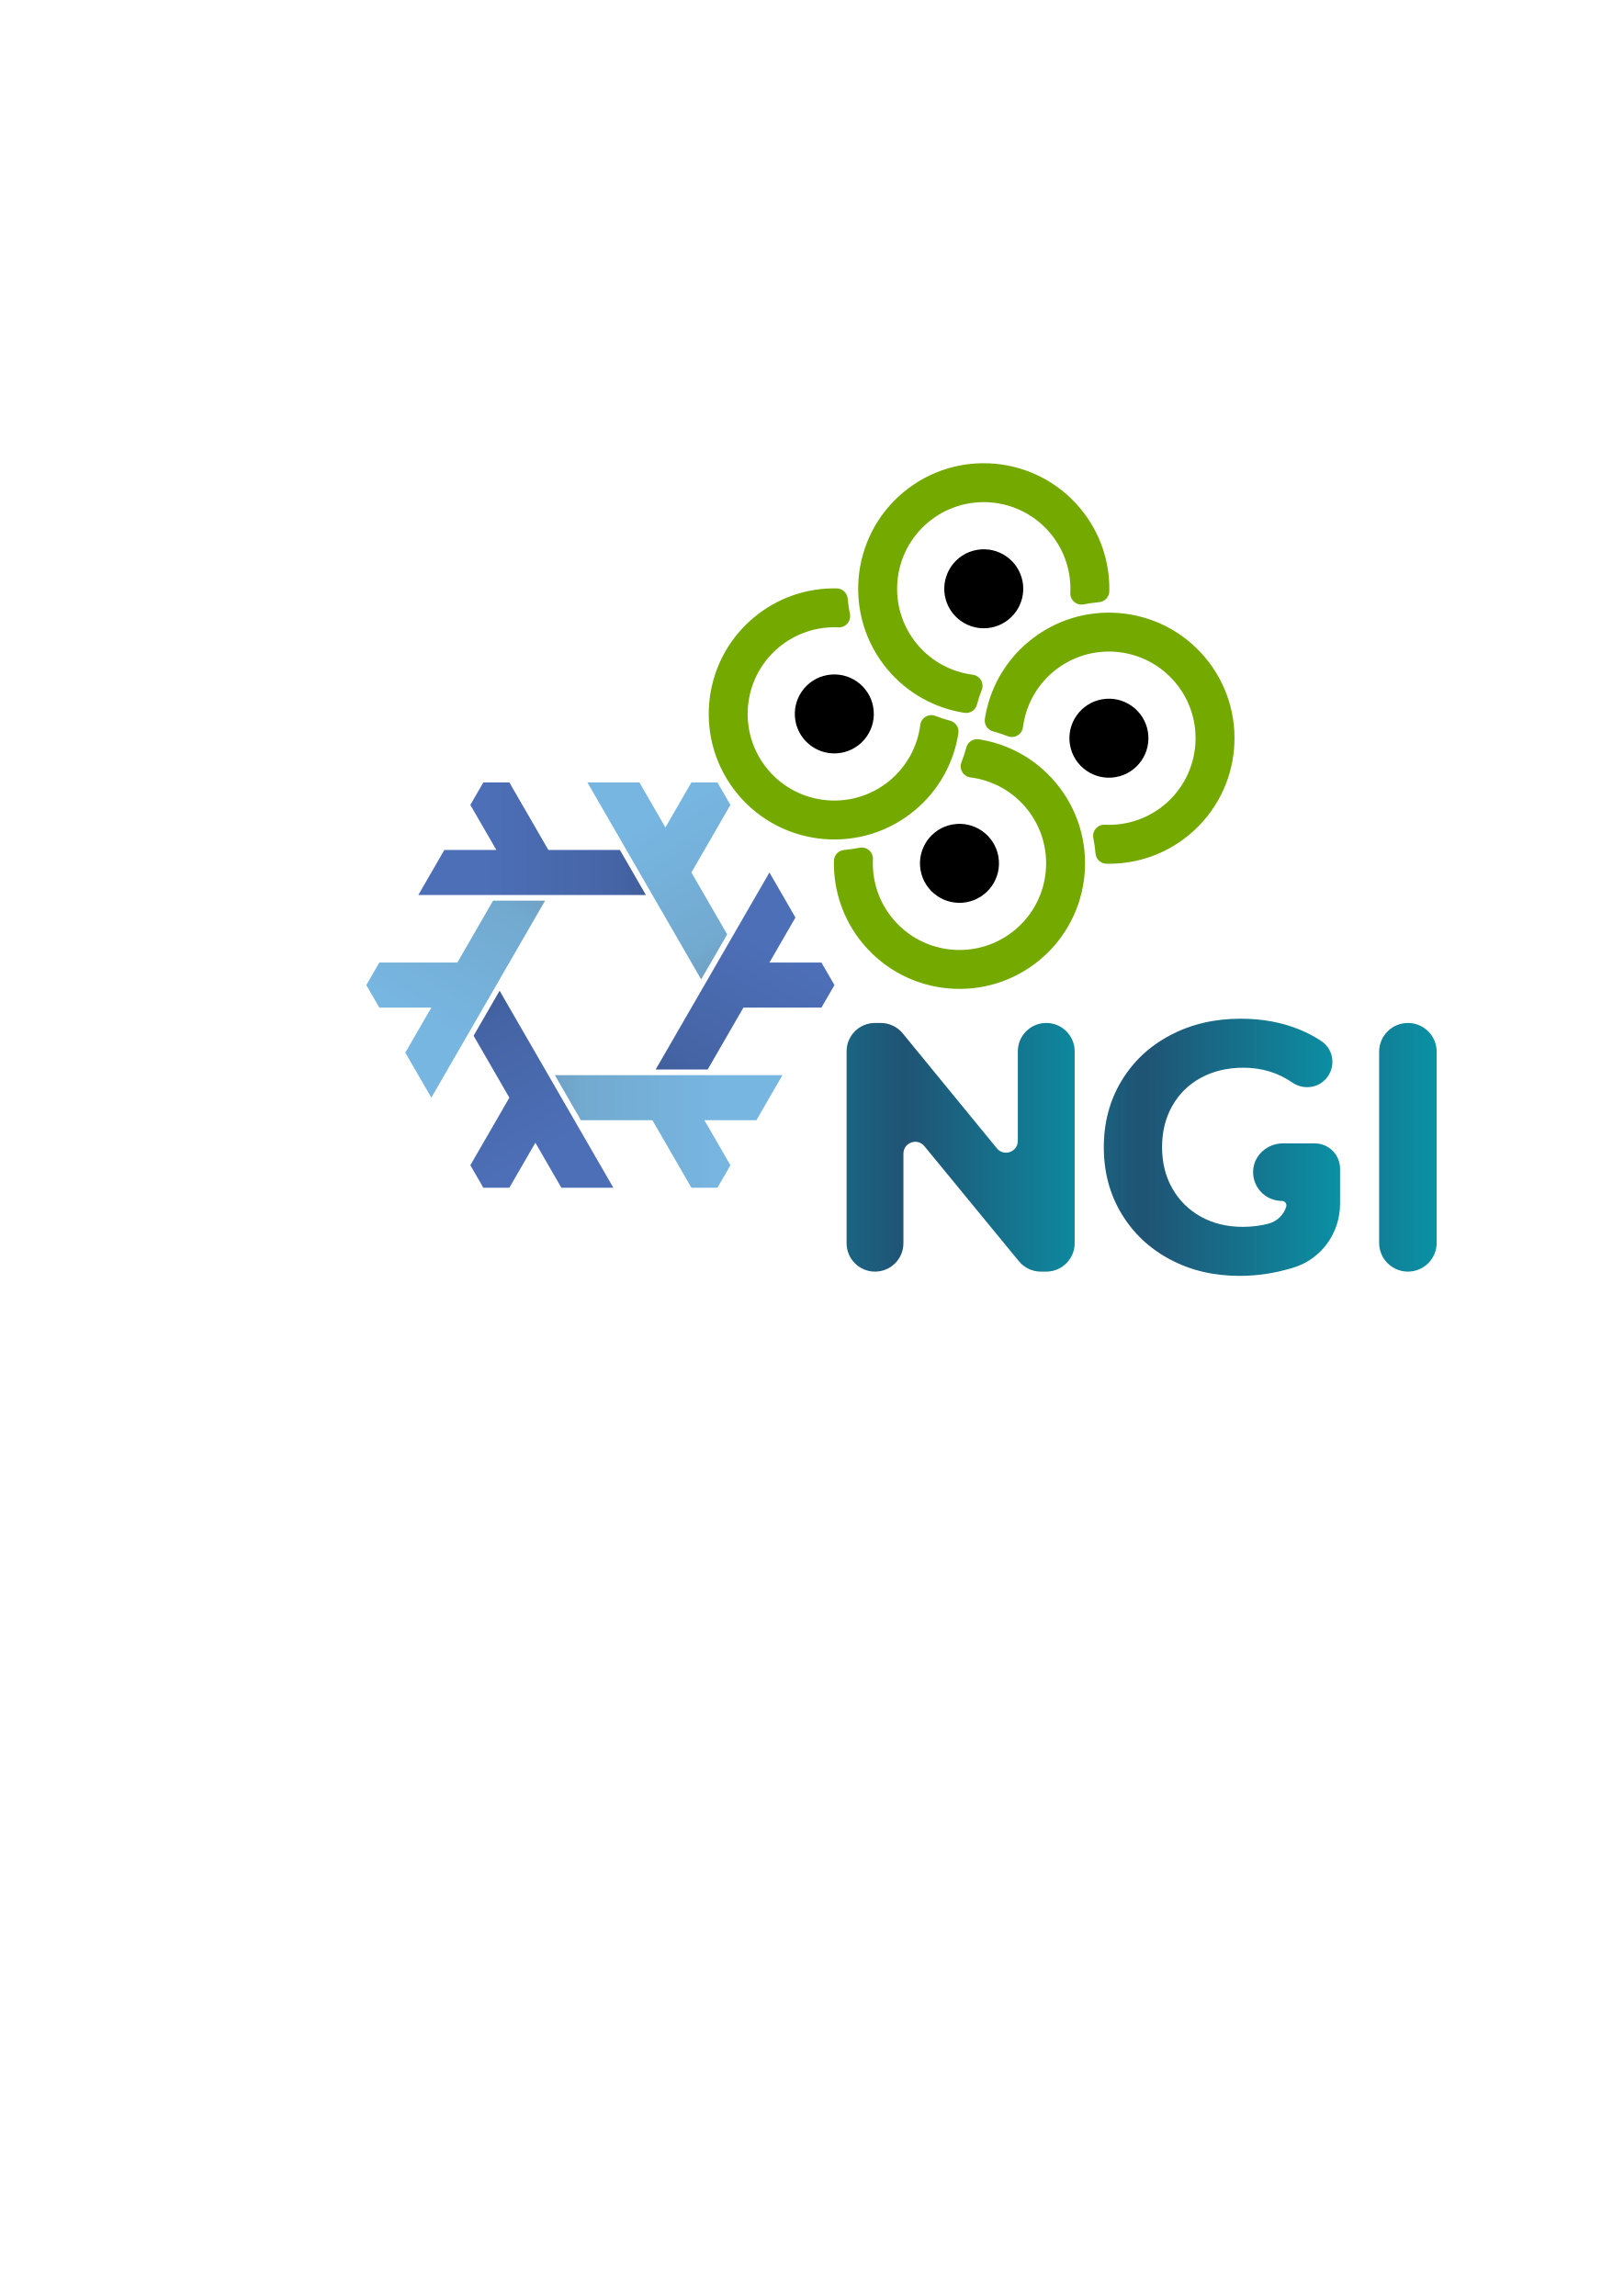
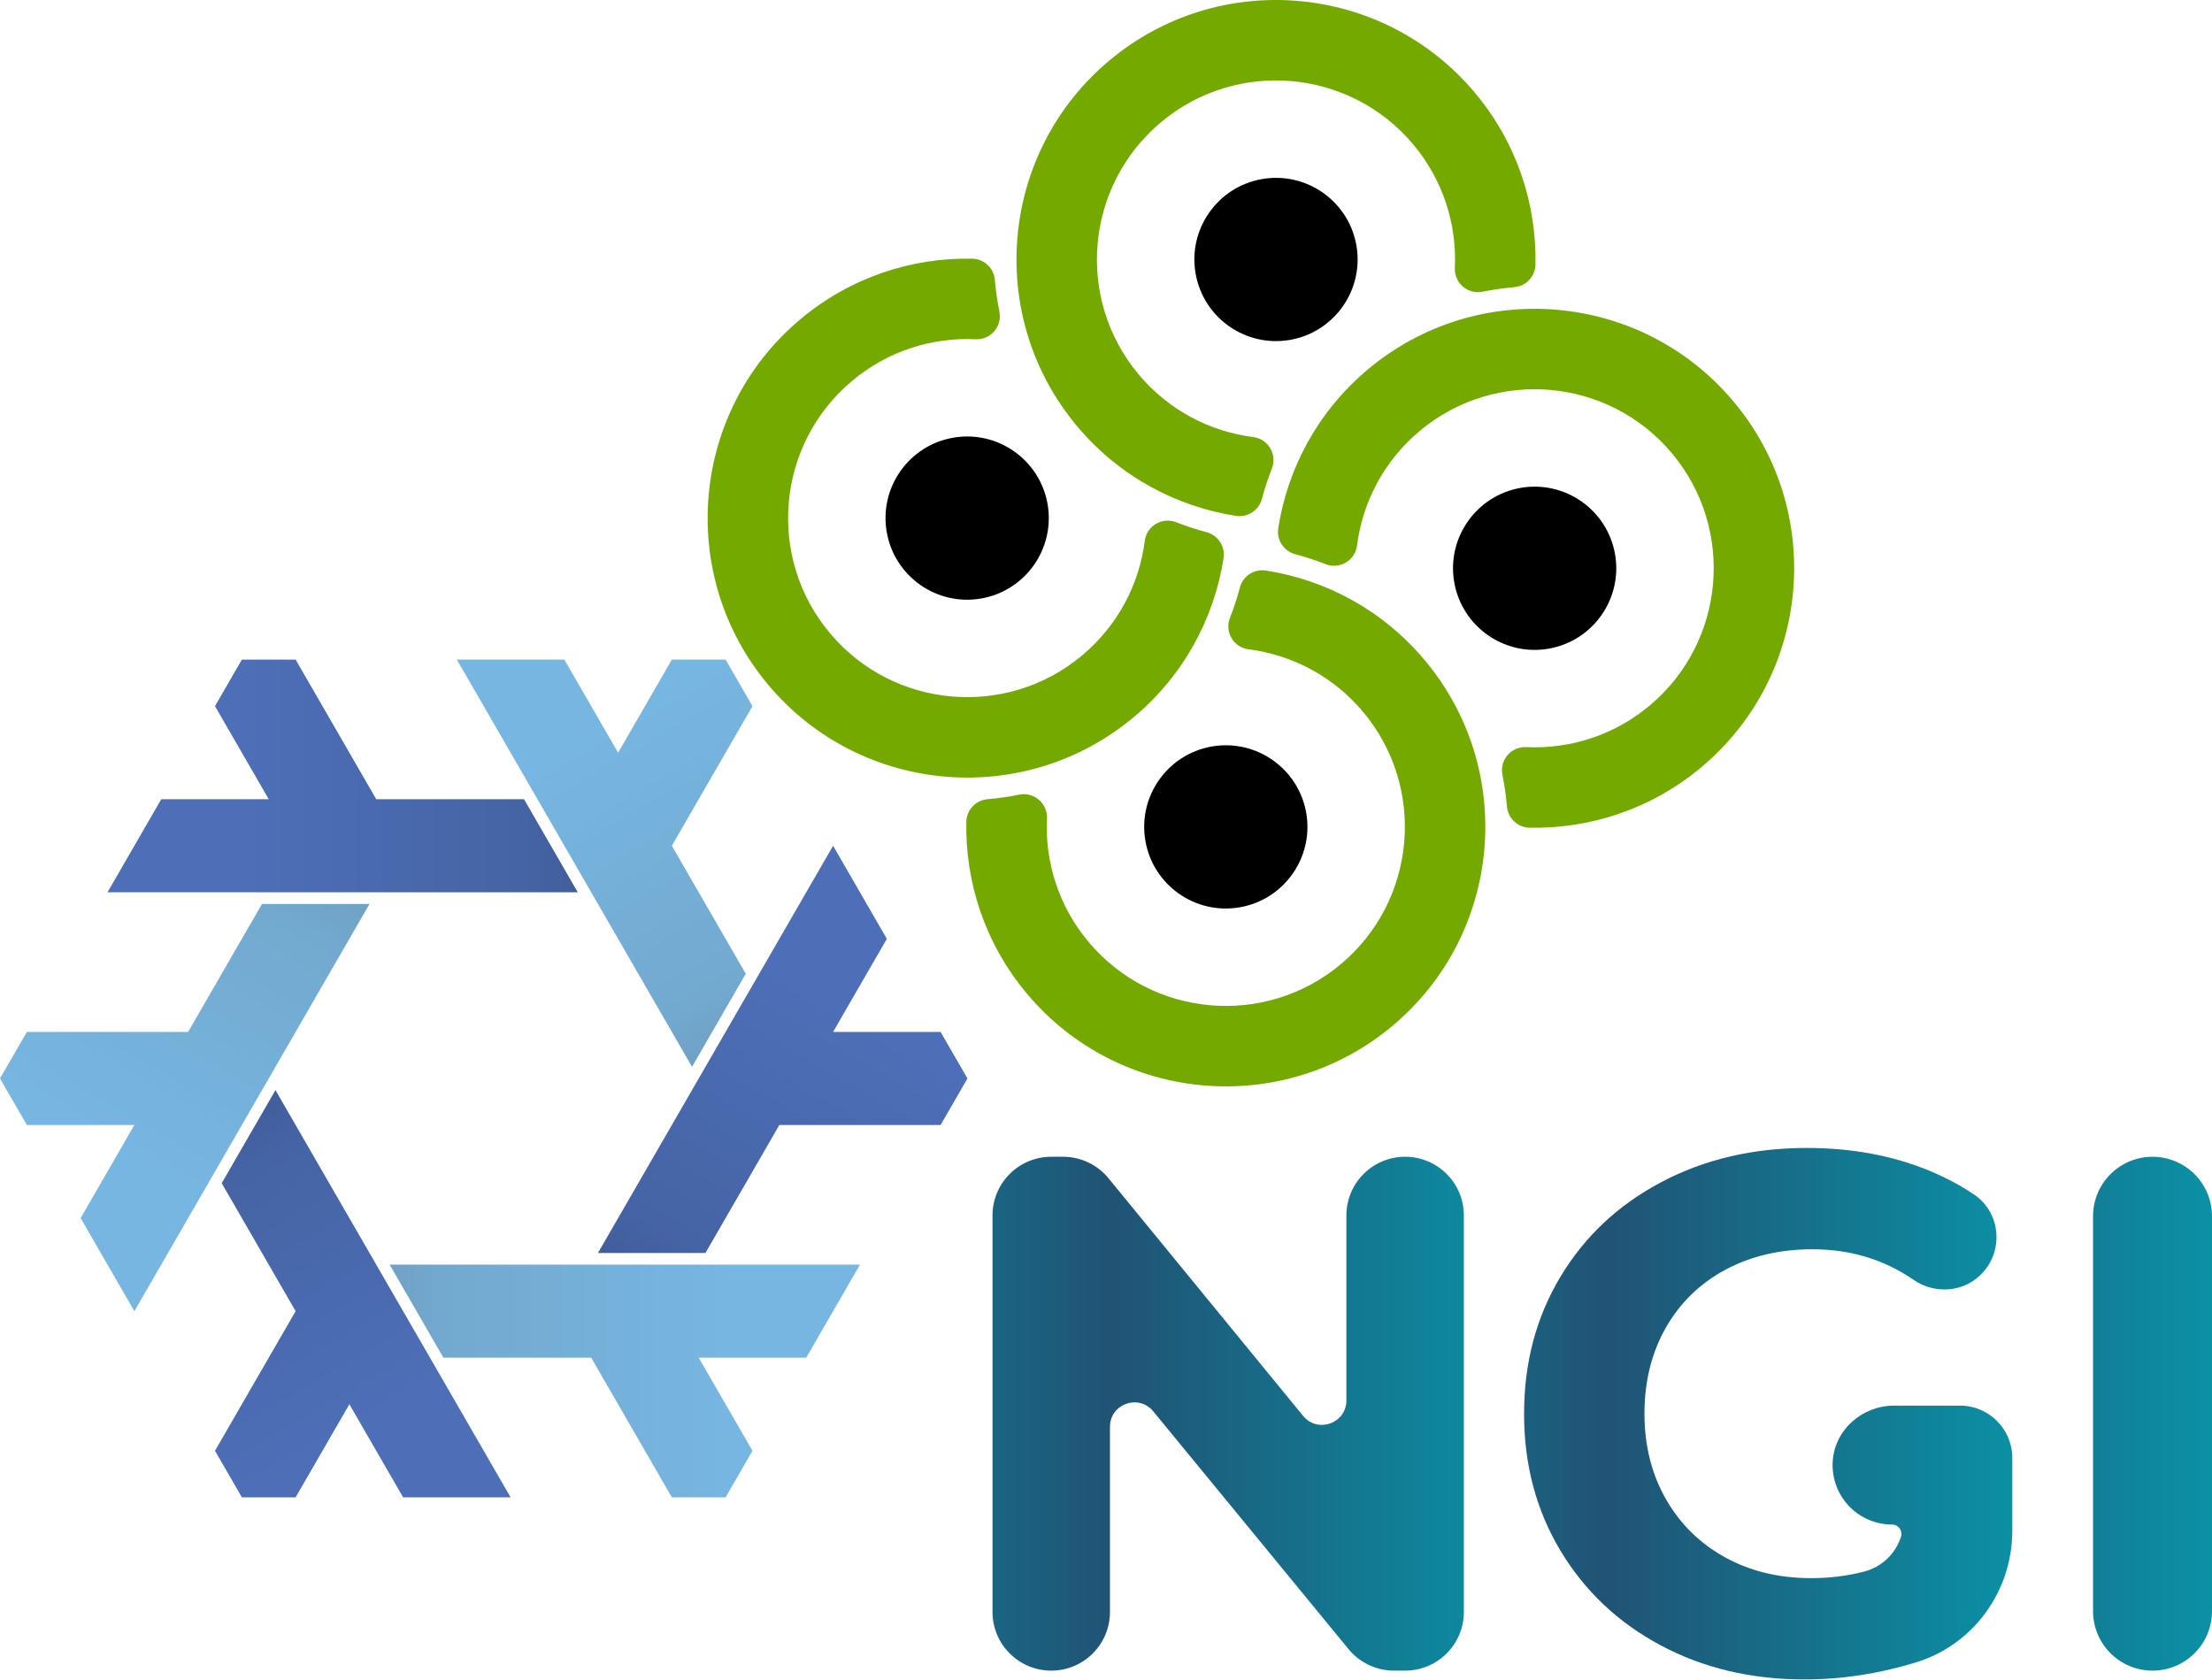
- <svg xmlns="http://www.w3.org/2000/svg" xmlns:xlink="http://www.w3.org/1999/xlink" width="210mm" height="297mm" viewBox="0 0 210 297" version="1.1" id="svg1" xml:space="preserve">
+ <svg xmlns="http://www.w3.org/2000/svg" xmlns:xlink="http://www.w3.org/1999/xlink" width="138.437mm" height="105.122mm" viewBox="0 0 138.437 105.122" version="1.1" id="svg1" xml:space="preserve">
  <defs id="defs1">
    <linearGradient x1="0" y1="0" x2="1" y2="0" gradientUnits="userSpaceOnUse" gradientTransform="matrix(-139.4551,-135.5219,-135.5219,139.4551,177.4727,131.7531)" spreadMethod="pad" id="linearGradient51">
      <stop style="stop-opacity:1;stop-color:#00afbc" offset="0" id="stop47" />
      <stop style="stop-opacity:1;stop-color:#205374" offset="1" id="stop49" />
    </linearGradient>
    <clipPath clipPathUnits="userSpaceOnUse" id="clipPath61">
      <path d="M 0,127.984 H 415.474 V 0 H 0 Z" id="path59" />
    </clipPath>
-     <linearGradient gradientUnits="userSpaceOnUse" id="linear-gradient-2554fbbc168494bd92c970521b88236e" x1="-320" x2="128" y1="-554.256" y2="221.703">
+     <linearGradient gradientUnits="userSpaceOnUse" id="linear-gradient-2554fbbc168494bd92c970521b88236e" x1="-320" x2="128" y1="-554.256" y2="221.702">
      <stop offset="0%" stop-color="#3e5993" id="stop1" />
      <stop offset="25%" stop-color="#4564a5" id="stop2" />
      <stop offset="100%" stop-color="#4d6fb7" id="stop3" />
    </linearGradient>
-     <linearGradient gradientUnits="userSpaceOnUse" id="linear-gradient-f683afeaafe0676dd2d738a2ab63a1d7" x1="-320" x2="128" y1="-554.256" y2="221.703">
+     <linearGradient gradientUnits="userSpaceOnUse" id="linear-gradient-f683afeaafe0676dd2d738a2ab63a1d7" x1="-320" x2="128" y1="-554.256" y2="221.702">
      <stop offset="0%" stop-color="#6d9bbc" id="stop4" />
      <stop offset="25%" stop-color="#72a9cf" id="stop5" />
      <stop offset="100%" stop-color="#77b6e1" id="stop6" />
    </linearGradient>
-     <linearGradient xlink:href="#linear-gradient-2554fbbc168494bd92c970521b88236e" id="linearGradient3" gradientUnits="userSpaceOnUse" x1="-320" y1="-554.256" x2="128" y2="221.703" />
-     <linearGradient xlink:href="#linear-gradient-f683afeaafe0676dd2d738a2ab63a1d7" id="linearGradient4" gradientUnits="userSpaceOnUse" x1="-320" y1="-554.256" x2="128" y2="221.703" />
-     <linearGradient xlink:href="#linear-gradient-2554fbbc168494bd92c970521b88236e" id="linearGradient5" gradientUnits="userSpaceOnUse" x1="-320" y1="-554.256" x2="128" y2="221.703" />
-     <linearGradient xlink:href="#linear-gradient-f683afeaafe0676dd2d738a2ab63a1d7" id="linearGradient6" gradientUnits="userSpaceOnUse" x1="-320" y1="-554.256" x2="128" y2="221.703" />
-     <linearGradient xlink:href="#linear-gradient-2554fbbc168494bd92c970521b88236e" id="linearGradient7" gradientUnits="userSpaceOnUse" x1="-320" y1="-554.256" x2="128" y2="221.703" />
-     <linearGradient xlink:href="#linear-gradient-f683afeaafe0676dd2d738a2ab63a1d7" id="linearGradient8" gradientUnits="userSpaceOnUse" x1="-320" y1="-554.256" x2="128" y2="221.703" />
+     <linearGradient xlink:href="#linear-gradient-2554fbbc168494bd92c970521b88236e" id="linearGradient3" gradientUnits="userSpaceOnUse" x1="-320" y1="-554.256" x2="128" y2="221.702" />
+     <linearGradient xlink:href="#linear-gradient-f683afeaafe0676dd2d738a2ab63a1d7" id="linearGradient4" gradientUnits="userSpaceOnUse" x1="-320" y1="-554.256" x2="128" y2="221.702" />
+     <linearGradient xlink:href="#linear-gradient-2554fbbc168494bd92c970521b88236e" id="linearGradient5" gradientUnits="userSpaceOnUse" x1="-320" y1="-554.256" x2="128" y2="221.702" />
+     <linearGradient xlink:href="#linear-gradient-f683afeaafe0676dd2d738a2ab63a1d7" id="linearGradient6" gradientUnits="userSpaceOnUse" x1="-320" y1="-554.256" x2="128" y2="221.702" />
+     <linearGradient xlink:href="#linear-gradient-2554fbbc168494bd92c970521b88236e" id="linearGradient7" gradientUnits="userSpaceOnUse" x1="-320" y1="-554.256" x2="128" y2="221.702" />
+     <linearGradient xlink:href="#linear-gradient-f683afeaafe0676dd2d738a2ab63a1d7" id="linearGradient8" gradientUnits="userSpaceOnUse" x1="-320" y1="-554.256" x2="128" y2="221.702" />
    <linearGradient id="linearGradient1">
      <stop style="stop-color:#205374;stop-opacity:1;" offset="0.498" id="stop1-5" />
      <stop style="stop-color:#00afbc;stop-opacity:1;" offset="1" id="stop2-6" />
    </linearGradient>
    <clipPath clipPathUnits="userSpaceOnUse" id="clipPath38">
      <path d="M 0,127.984 H 415.474 V 0 H 0 Z" id="path36" />
    </clipPath>
    <clipPath clipPathUnits="userSpaceOnUse" id="clipPath38-3">
      <path d="M 0,127.984 H 415.474 V 0 H 0 Z" id="path36-5" />
    </clipPath>
    <linearGradient xlink:href="#linearGradient1" id="linearGradient2" x1="32.116" y1="63.992" x2="183.374" y2="63.992" gradientUnits="userSpaceOnUse" spreadMethod="repeat" />
    <linearGradient xlink:href="#linearGradient1" id="linearGradient10" gradientUnits="userSpaceOnUse" x1="32.116" y1="63.992" x2="183.374" y2="63.992" spreadMethod="repeat" />
    <linearGradient xlink:href="#linearGradient1" id="linearGradient11" gradientUnits="userSpaceOnUse" x1="32.116" y1="63.992" x2="183.374" y2="63.992" spreadMethod="repeat" />
    <linearGradient xlink:href="#linearGradient1" id="linearGradient12" gradientUnits="userSpaceOnUse" x1="32.116" y1="63.992" x2="183.374" y2="63.992" spreadMethod="repeat" />
    <linearGradient xlink:href="#linearGradient1" id="linearGradient13" gradientUnits="userSpaceOnUse" x1="32.116" y1="63.992" x2="183.374" y2="63.992" spreadMethod="repeat" />
    <linearGradient xlink:href="#linearGradient1" id="linearGradient14" gradientUnits="userSpaceOnUse" x1="32.116" y1="63.992" x2="183.374" y2="63.992" spreadMethod="repeat" />
    <linearGradient xlink:href="#linearGradient1" id="linearGradient15" gradientUnits="userSpaceOnUse" x1="32.116" y1="63.992" x2="183.374" y2="63.992" spreadMethod="repeat" />
    <linearGradient xlink:href="#linearGradient1" id="linearGradient16" gradientUnits="userSpaceOnUse" x1="32.116" y1="63.992" x2="183.374" y2="63.992" spreadMethod="repeat" />
  </defs>
-   <g id="layer1">
+   <g id="layer1" transform="translate(-47.37622,-59.91998)">
    <g id="g33" transform="matrix(0.3527778,0,0,-0.3527778,99.16147,172.7834)">
      <g id="g10-2" transform="matrix(3.333333,0,0,3.333333,-74.00937,-371.4834)">
        <g id="g1019" transform="translate(-6.660274,2.330697)">
          <g id="g32-7" transform="matrix(0.4290862,0,0,0.4290862,23.86742,102.385)" style="fill:url(#linearGradient2)">
            <g id="g34-0" clip-path="url(#clipPath38-3)" style="fill:url(#linearGradient16)">
              <g id="g40-9" transform="translate(175.9982,95.8645)" style="fill:url(#linearGradient11)">
                <path d="m 0,0 v 0 c 4.074,0 7.376,-3.302 7.376,-7.376 v -48.993 c 0,-4.074 -3.302,-7.376 -7.376,-7.376 -4.074,0 -7.376,3.302 -7.376,7.376 V -7.376 C -7.376,-3.302 -4.074,0 0,0" style="fill:url(#linearGradient10);fill-opacity:1;fill-rule:nonzero;stroke:none" id="path42-3" />
              </g>
              <g id="g44-6" transform="translate(152.1193,64.9934)" style="fill:url(#linearGradient13)">
                <path d="M 0,0 H -0.506 C -0.57,0 -0.633,-0.008 -0.698,-0.01 -0.762,-0.008 -0.825,0 -0.89,0 h -7.283 c -3.929,0 -7.359,-2.965 -7.613,-6.885 -0.278,-4.296 3.124,-7.867 7.361,-7.867 0.776,0 1.343,-0.754 1.111,-1.494 -0.658,-2.088 -2.341,-3.751 -4.547,-4.333 -2.074,-0.547 -4.276,-0.821 -6.605,-0.821 -4.007,0 -7.574,0.865 -10.7,2.595 -3.127,1.73 -5.57,4.144 -7.331,7.24 -1.761,3.096 -2.641,6.617 -2.641,10.564 0,4.006 0.88,7.558 2.641,10.654 1.761,3.097 4.219,5.493 7.377,7.195 3.156,1.698 6.768,2.549 10.836,2.549 4.681,0 8.865,-1.269 12.55,-3.807 2.341,-1.612 5.524,-1.588 7.757,0.171 3.48,2.741 3.289,8.045 -0.315,10.452 -1.7,1.136 -3.538,2.112 -5.512,2.928 -4.553,1.881 -9.623,2.823 -15.208,2.823 -6.679,0 -12.69,-1.412 -18.03,-4.235 -5.344,-2.822 -9.517,-6.738 -12.522,-11.747 -3.005,-5.008 -4.508,-10.67 -4.508,-16.983 0,-6.315 1.503,-11.975 4.508,-16.984 3.005,-5.009 7.148,-8.924 12.43,-11.747 5.282,-2.824 11.231,-4.235 17.849,-4.235 4.613,0 9.197,0.699 13.751,2.095 0.045,0.014 0.091,0.028 0.136,0.042 7.104,2.202 11.884,8.86 11.884,16.297 v 9.047 C 6.486,-2.904 3.583,0 0,0" style="fill:url(#linearGradient12);fill-opacity:1;fill-rule:nonzero;stroke:none" id="path46-0" />
              </g>
              <g id="g48-6" transform="translate(90.5807,88.5798)" style="fill:url(#linearGradient15)">
                <path d="m 0,0 v -49.176 c 0,-4.023 -3.262,-7.285 -7.286,-7.285 h -1.381 c -2.181,0 -4.247,0.977 -5.631,2.662 l -24.229,29.505 c -1.804,2.197 -5.368,0.921 -5.368,-1.922 v -22.96 c 0,-4.023 -3.261,-7.285 -7.285,-7.285 -4.023,0 -7.285,3.262 -7.285,7.285 V 0 c 0,4.024 3.262,7.285 7.285,7.285 h 1.468 c 2.184,0 4.253,-0.979 5.636,-2.669 l 24.135,-29.475 c 1.802,-2.202 5.37,-0.927 5.37,1.918 V 0 c 0,4.024 3.261,7.285 7.285,7.285 C -3.262,7.285 0,4.024 0,0" style="fill:url(#linearGradient14);fill-opacity:1;fill-rule:nonzero;stroke:none" id="path50-2" />
              </g>
            </g>
          </g>
        </g>
      </g>
    </g>
    <g style="clip-rule:evenodd;fill-rule:evenodd;stroke-linejoin:round;stroke-miterlimit:2" id="g1" transform="matrix(0.1641378,0,0,0.1641378,27.24433,111.0499)">
      <g id="g25">
        <g id="g9" transform="translate(392.4702,-311.5061)">
          <g id="g2">
            <path d="m 211.345,190.214 c -1.137,4.372 -5.39,7.182 -9.858,6.513 -22.854,-3.548 -44.571,-15.066 -60.591,-34.158 -35.111,-41.843 -29.645,-104.32 12.199,-139.431 41.843,-35.111 104.32,-29.645 139.431,12.198 16.02,19.092 23.592,42.479 23.117,65.603 -0.117,4.516 -3.623,8.215 -8.126,8.575 -4.029,0.353 -8.046,0.928 -12.032,1.727 -2.662,0.545 -5.427,-0.168 -7.494,-1.933 -2.066,-1.764 -3.204,-4.383 -3.084,-7.098 0.798,-16.564 -4.394,-33.46 -15.884,-47.152 -24.226,-28.872 -67.335,-32.644 -96.207,-8.418 -28.872,24.227 -32.644,67.336 -8.417,96.208 11.489,13.693 27.226,21.74 43.677,23.832 2.694,0.353 5.075,1.928 6.454,4.269 1.378,2.341 1.6,5.187 0.602,7.714 -1.477,3.787 -2.741,7.643 -3.787,11.551 z" style="fill:#74aa00" id="path1" />
            <path d="m 211.306,68.301 c 16.918,-2.983 33.074,8.33 36.057,25.247 2.983,16.917 -8.33,33.074 -25.247,36.057 -16.918,2.983 -33.074,-8.33 -36.057,-25.248 -2.983,-16.917 8.33,-33.073 25.247,-36.056 z" id="path2" />
          </g>
          <g id="g4">
            <path d="m 224.072,211.345 c -4.372,-1.137 -7.183,-5.39 -6.513,-9.858 3.547,-22.854 15.066,-44.571 34.158,-60.591 41.843,-35.111 104.32,-29.645 139.431,12.199 35.111,41.843 29.645,104.32 -12.199,139.431 -19.091,16.02 -42.479,23.592 -65.602,23.117 -4.516,-0.117 -8.216,-3.623 -8.576,-8.126 -0.352,-4.029 -0.927,-8.046 -1.726,-12.032 -0.545,-2.662 0.168,-5.427 1.933,-7.494 1.764,-2.066 4.383,-3.204 7.098,-3.084 16.564,0.798 33.459,-4.394 47.152,-15.884 28.872,-24.226 32.644,-67.335 8.417,-96.207 -24.226,-28.872 -67.335,-32.644 -96.207,-8.417 -13.693,11.489 -21.74,27.226 -23.833,43.677 -0.352,2.694 -1.927,5.075 -4.268,6.454 -2.342,1.378 -5.188,1.6 -7.714,0.602 -3.787,-1.477 -7.644,-2.741 -11.551,-3.787 z" style="fill:#74aa00" id="path3" />
            <path d="m 345.985,211.306 c 2.983,16.918 -8.33,33.074 -25.247,36.057 -16.918,2.983 -33.074,-8.33 -36.057,-25.247 -2.983,-16.918 8.33,-33.074 25.247,-36.057 16.918,-2.983 33.074,8.33 36.057,25.247 z" id="path4" />
          </g>
          <g id="g6">
            <path d="m 202.941,224.072 c 1.136,-4.372 5.389,-7.183 9.857,-6.513 22.855,3.547 44.572,15.066 60.592,34.158 35.11,41.843 29.644,104.32 -12.199,139.431 -41.843,35.111 -104.32,29.645 -139.431,-12.199 -16.02,-19.091 -23.593,-42.479 -23.117,-65.602 0.117,-4.516 3.622,-8.216 8.126,-8.576 4.029,-0.352 8.046,-0.927 12.032,-1.726 2.662,-0.545 5.427,0.168 7.493,1.933 2.067,1.764 3.205,4.383 3.084,7.098 -0.798,16.564 4.395,33.459 15.884,47.152 24.227,28.872 67.336,32.644 96.208,8.417 28.872,-24.226 32.643,-67.335 8.417,-96.207 -11.49,-13.693 -27.227,-21.74 -43.678,-23.833 -2.694,-0.352 -5.075,-1.927 -6.453,-4.268 -1.379,-2.342 -1.601,-5.188 -0.602,-7.714 1.477,-3.787 2.741,-7.644 3.787,-11.551 z" style="fill:#74aa00" id="path5" />
            <path d="m 202.979,345.985 c -16.917,2.983 -33.073,-8.33 -36.056,-25.247 -2.983,-16.918 8.329,-33.074 25.247,-36.057 16.917,-2.983 33.074,8.33 36.057,25.247 2.983,16.918 -8.33,33.074 -25.248,36.057 z" id="path6" />
          </g>
          <g id="g8">
            <path d="m 190.214,202.941 c 4.372,1.136 7.182,5.389 6.513,9.857 -3.548,22.855 -15.066,44.572 -34.158,60.592 C 120.726,308.5 58.249,303.034 23.138,261.191 -11.973,219.348 -6.507,156.871 35.336,121.76 54.428,105.74 77.815,98.167 100.939,98.643 c 4.516,0.117 8.215,3.622 8.575,8.126 0.353,4.029 0.928,8.046 1.727,12.032 0.545,2.662 -0.168,5.427 -1.933,7.493 -1.764,2.067 -4.383,3.205 -7.098,3.084 -16.564,-0.798 -33.46,4.395 -47.152,15.884 -28.872,24.227 -32.644,67.336 -8.418,96.208 24.227,28.872 67.336,32.643 96.208,8.417 13.693,-11.49 21.74,-27.227 23.832,-43.678 0.353,-2.694 1.928,-5.075 4.269,-6.453 2.341,-1.379 5.187,-1.601 7.714,-0.602 3.787,1.477 7.643,2.741 11.551,3.787 z" style="fill:#74aa00" id="path7" />
            <path d="m 68.301,202.979 c -2.983,-16.917 8.33,-33.073 25.247,-36.056 16.917,-2.983 33.074,8.329 36.057,25.247 2.983,16.917 -8.33,33.074 -25.248,36.057 -16.917,2.983 -33.073,-8.33 -36.056,-25.248 z" id="path8" />
          </g>
        </g>
        <g id="g24" />
      </g>
    </g>
    <g id="g3" transform="matrix(0.02627951,0,0,0.02627951,-0.1136878,155.3878)">
      <g id="g10">
-         <polygon fill="url(#linear-gradient-2554fbbc168494bd92c970521b88236e)" points="-304,-304.841 -176,-526.543 384,443.405 128,443.405 -4.0726089e-14,221.702 -128,443.405 -256,443.405 -320,332.554 -128,0 " transform="translate(2639.108,-509.8064)" id="polygon6" style="fill:url(#linearGradient3)" />
-         <polygon fill="url(#linear-gradient-f683afeaafe0676dd2d738a2ab63a1d7)" points="-304,-304.841 -176,-526.543 384,443.405 128,443.405 -4.0726089e-14,221.702 -128,443.405 -256,443.405 -320,332.554 -128,0 " transform="rotate(60,2081.059,1476.375)" id="polygon7" style="fill:url(#linearGradient4)" />
-         <polygon fill="url(#linear-gradient-2554fbbc168494bd92c970521b88236e)" points="-304,-304.841 -176,-526.543 384,443.405 128,443.405 -4.0726089e-14,221.702 -128,443.405 -256,443.405 -320,332.554 -128,0 " transform="rotate(120,1786.722,-47.31471)" id="polygon8" style="fill:url(#linearGradient5)" />
-         <polygon fill="url(#linear-gradient-f683afeaafe0676dd2d738a2ab63a1d7)" points="-304,-304.841 -176,-526.543 384,443.405 128,443.405 -4.0726089e-14,221.702 -128,443.405 -256,443.405 -320,332.554 -128,0 " transform="rotate(180,1639.554,-809.1595)" id="polygon9" style="fill:url(#linearGradient6)" />
-         <polygon fill="url(#linear-gradient-2554fbbc168494bd92c970521b88236e)" points="-304,-304.841 -176,-526.543 384,443.405 128,443.405 -4.0726089e-14,221.702 -128,443.405 -256,443.405 -320,332.554 -128,0 " transform="rotate(-120,1492.385,-1571.004)" id="polygon10" style="fill:url(#linearGradient7)" />
-         <polygon fill="url(#linear-gradient-f683afeaafe0676dd2d738a2ab63a1d7)" points="-304,-304.841 -176,-526.543 384,443.405 128,443.405 -4.0726089e-14,221.702 -128,443.405 -256,443.405 -320,332.554 -128,0 " transform="rotate(-60,1198.049,-3094.694)" id="polygon11" style="fill:url(#linearGradient8)" />
+         <polygon fill="url(#linear-gradient-2554fbbc168494bd92c970521b88236e)" points="384,443.405 128,443.405 -4.0726089e-14,221.702 -128,443.405 -256,443.405 -320,332.554 -128,0 -304,-304.841 -176,-526.543 " transform="translate(2639.108,-509.8064)" id="polygon6" style="fill:url(#linearGradient3)" />
+         <polygon fill="url(#linear-gradient-f683afeaafe0676dd2d738a2ab63a1d7)" points="384,443.405 128,443.405 -4.0726089e-14,221.702 -128,443.405 -256,443.405 -320,332.554 -128,0 -304,-304.841 -176,-526.543 " transform="rotate(60,2081.059,1476.375)" id="polygon7" style="fill:url(#linearGradient4)" />
+         <polygon fill="url(#linear-gradient-2554fbbc168494bd92c970521b88236e)" points="384,443.405 128,443.405 -4.0726089e-14,221.702 -128,443.405 -256,443.405 -320,332.554 -128,0 -304,-304.841 -176,-526.543 " transform="rotate(120,1786.722,-47.31471)" id="polygon8" style="fill:url(#linearGradient5)" />
+         <polygon fill="url(#linear-gradient-f683afeaafe0676dd2d738a2ab63a1d7)" points="384,443.405 128,443.405 -4.0726089e-14,221.702 -128,443.405 -256,443.405 -320,332.554 -128,0 -304,-304.841 -176,-526.543 " transform="rotate(180,1639.554,-809.1595)" id="polygon9" style="fill:url(#linearGradient6)" />
+         <polygon fill="url(#linear-gradient-2554fbbc168494bd92c970521b88236e)" points="384,443.405 128,443.405 -4.0726089e-14,221.702 -128,443.405 -256,443.405 -320,332.554 -128,0 -304,-304.841 -176,-526.543 " transform="rotate(-120,1492.385,-1571.004)" id="polygon10" style="fill:url(#linearGradient7)" />
+         <polygon fill="url(#linear-gradient-f683afeaafe0676dd2d738a2ab63a1d7)" points="384,443.405 128,443.405 -4.0726089e-14,221.702 -128,443.405 -256,443.405 -320,332.554 -128,0 -304,-304.841 -176,-526.543 " transform="rotate(-60,1198.049,-3094.694)" id="polygon11" style="fill:url(#linearGradient8)" />
      </g>
    </g>
  </g>
</svg>
